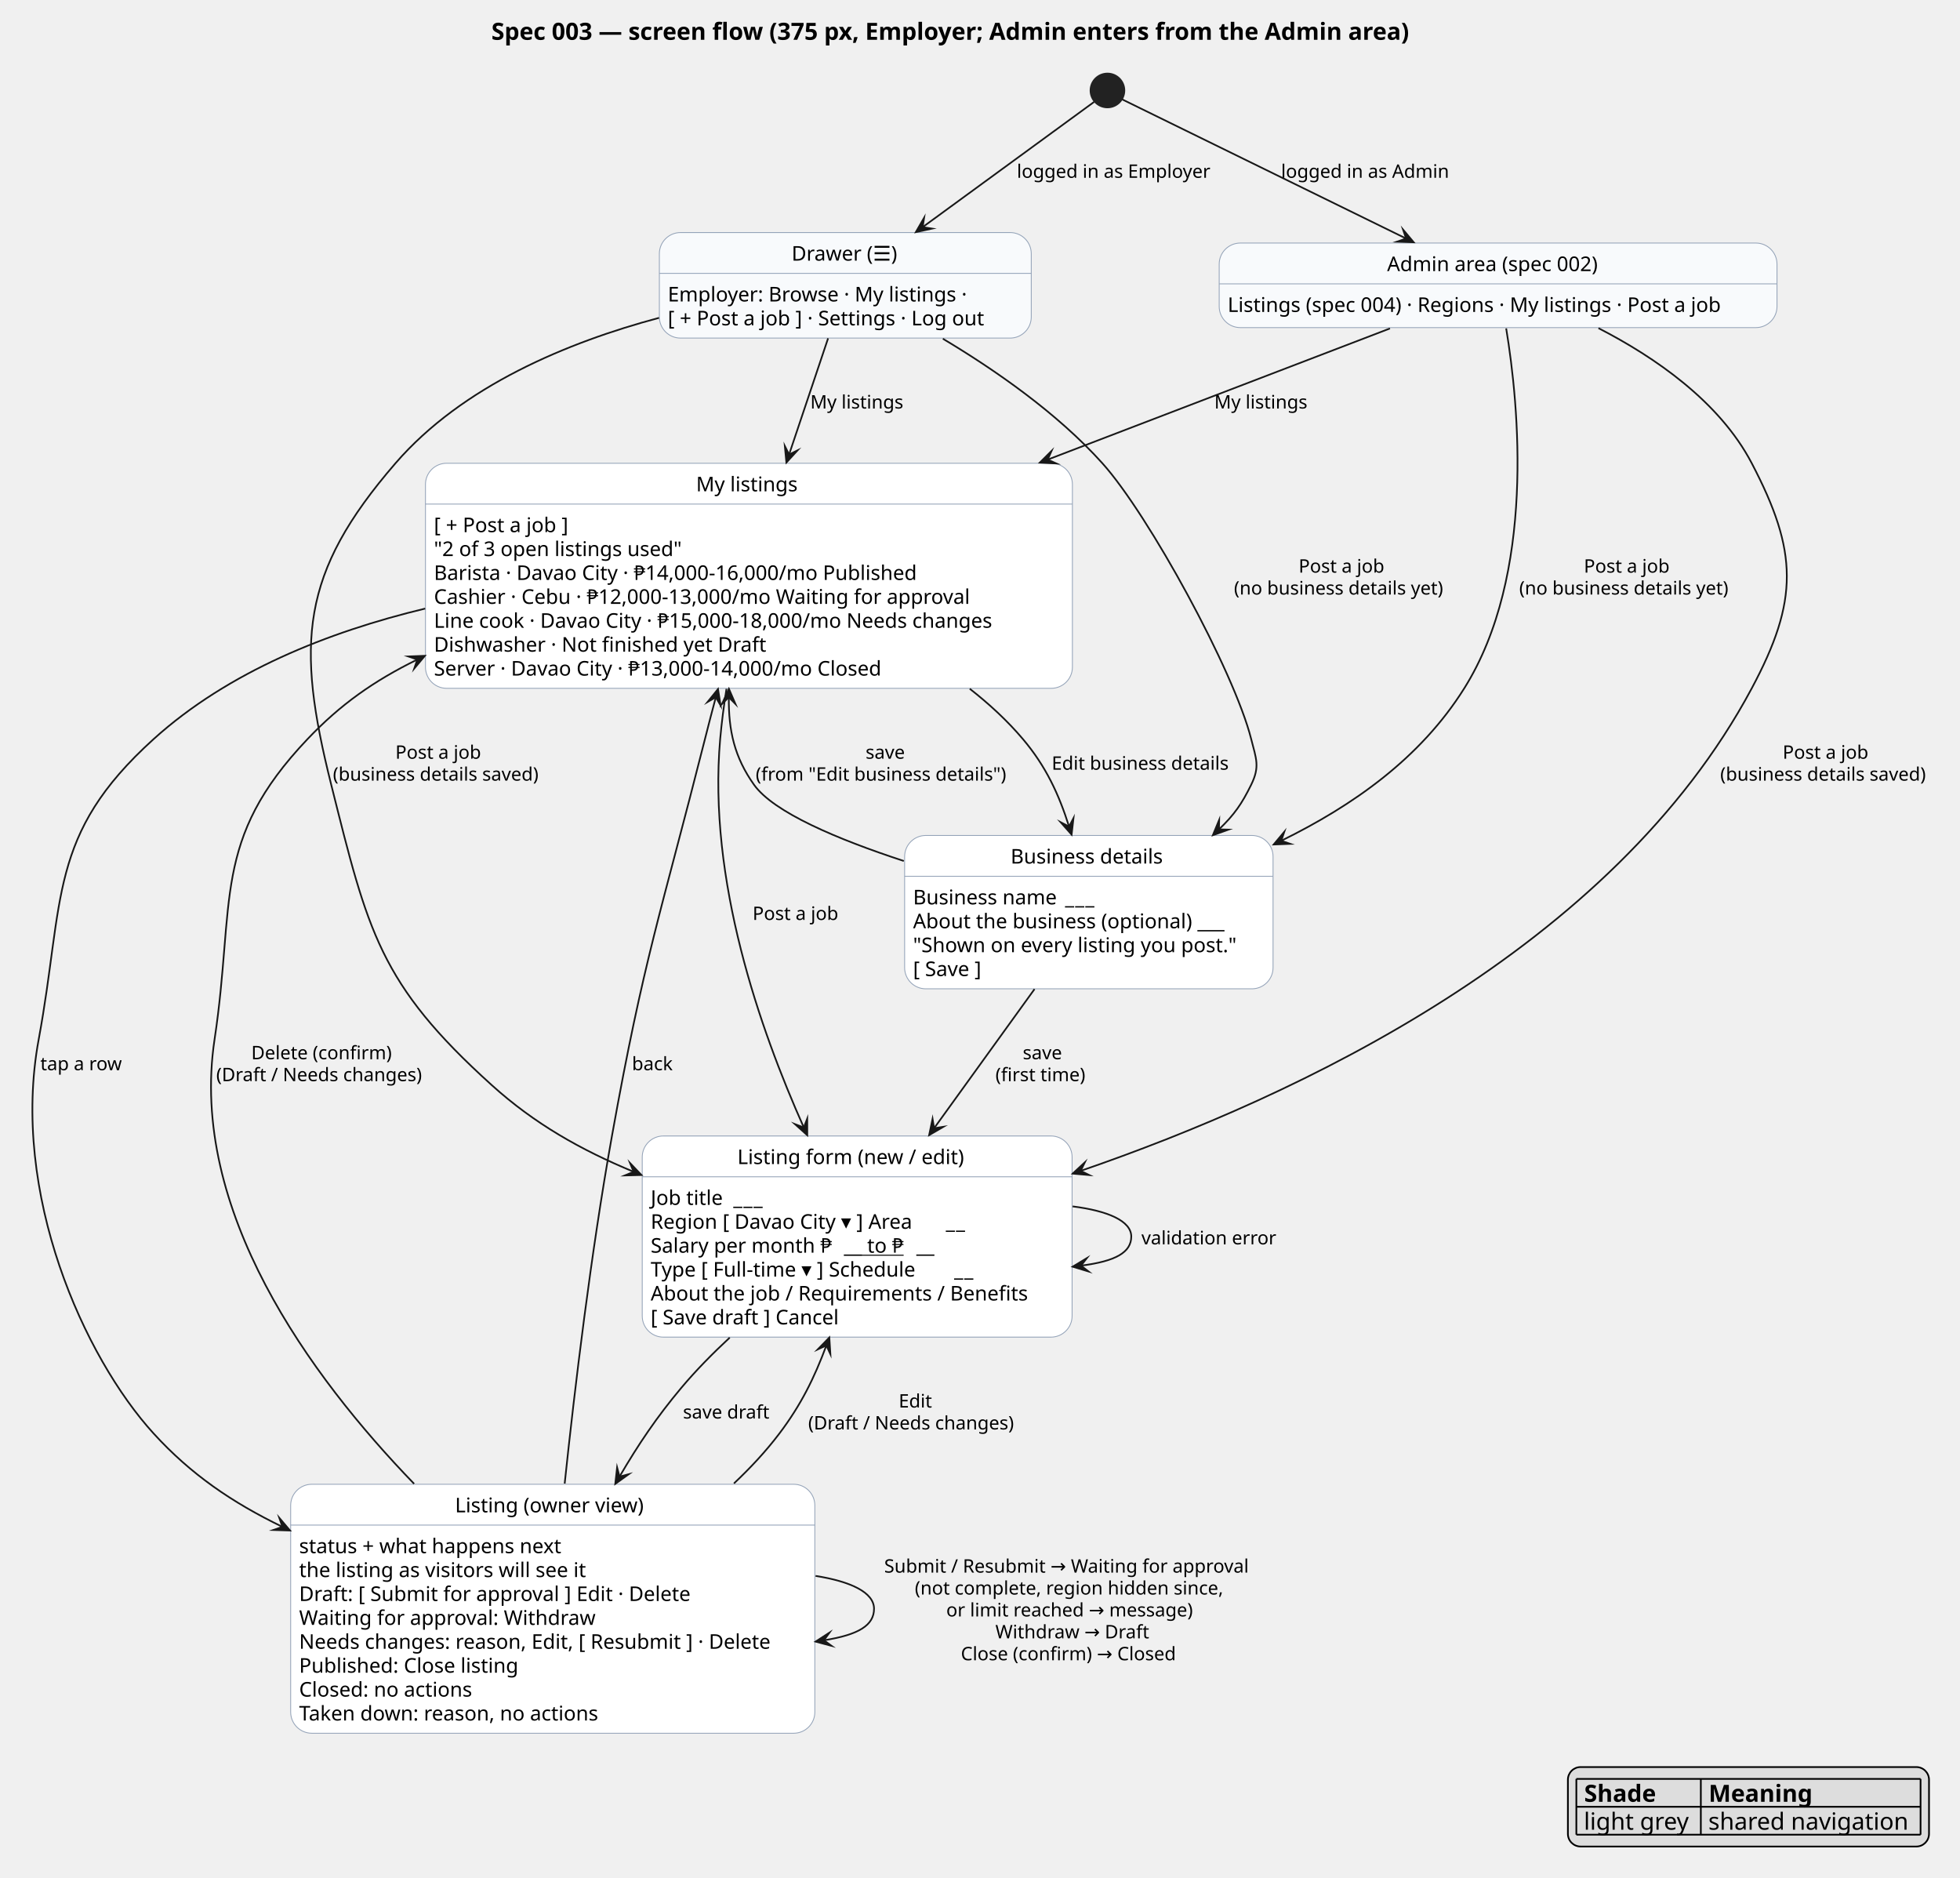
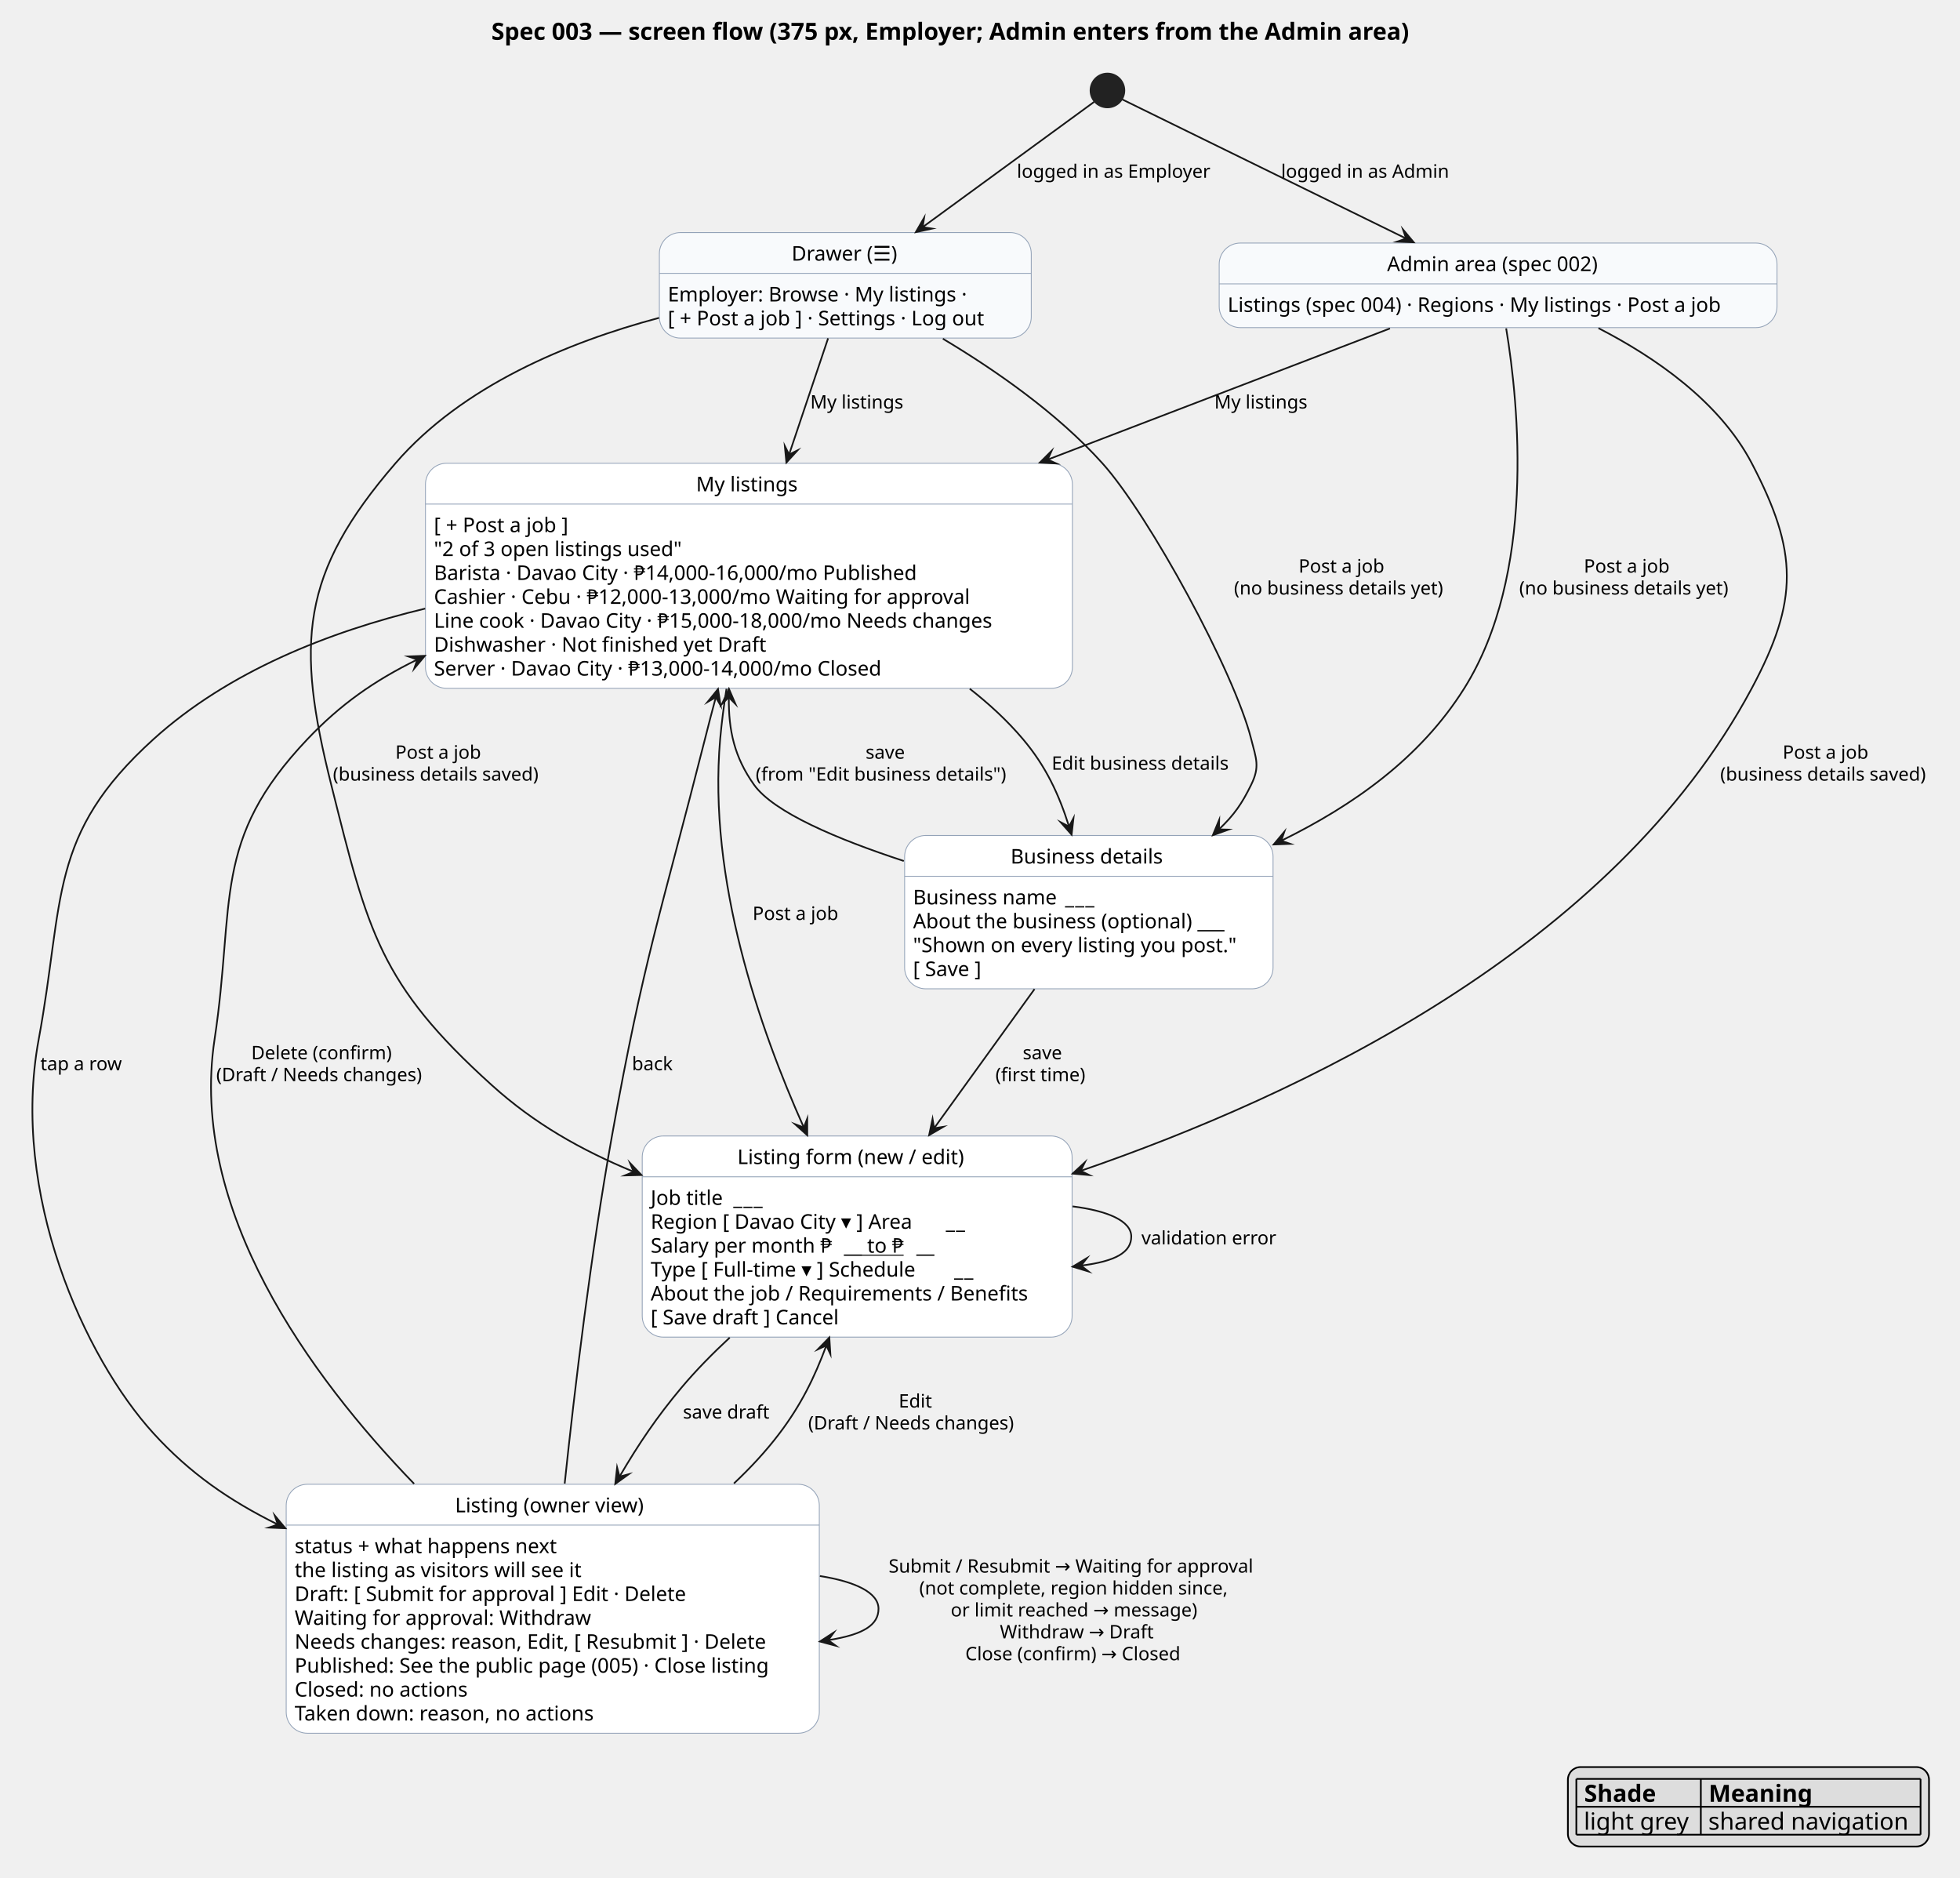
<svg xmlns="http://www.w3.org/2000/svg" version="1.1" data-diagram-type="STATE" style="width:1159px;height:1110px;background:#FFFFFF;" width="1159px" height="1110px" viewBox="0 0 1159 1110" zoomAndPan="magnify" preserveAspectRatio="none" contentStyleType="text/css">
  <defs />
  <g font-family="sans-serif" lengthAdjust="spacing">
    <g class="title" data-source-line="13">
      <text x="290.579" y="23.535" fill="#000" font-size="14" textLength="571.519" font-weight="700">Spec 003 — screen flow (375 px, Employer; Admin enters from the Admin area)</text>
    </g>
    <g class="entity" data-qualified-name="Drawer" id="ent0001" data-source-line="15">
      <rect x="389.9" y="137.488" width="219.916" height="62.398" fill="#F8FAFC" style="stroke:#94A3B8;stroke-width:0.5;" rx="12.5" ry="12.5" />
      <line x1="389.9" y1="161.621" x2="609.816" y2="161.621" style="stroke:#94A3B8;stroke-width:0.5;" />
      <text x="468.097" y="154.09" fill="#000" font-size="12" textLength="63.521">Drawer (☰)</text>
      <text x="394.9" y="178.223" fill="#000" font-size="12" textLength="184.236">Employer: Browse · My listings ·</text>
      <text x="394.9" y="192.355" fill="#000" font-size="12" textLength="199.916">[ + Post a job ] · Settings · Log out</text>
    </g>
    <g class="entity" data-qualified-name="AdminArea" id="ent0002" data-source-line="19">
      <rect x="720.94" y="143.688" width="329.85" height="50" fill="#F8FAFC" style="stroke:#94A3B8;stroke-width:0.5;" rx="12.5" ry="12.5" />
      <line x1="720.94" y1="167.821" x2="1050.79" y2="167.821" style="stroke:#94A3B8;stroke-width:0.5;" />
      <text x="820.234" y="160.29" fill="#000" font-size="12" textLength="131.262">Admin area (spec 002)</text>
      <text x="725.94" y="184.423" fill="#000" font-size="12" textLength="309.85">Listings (spec 004) · Regions · My listings · Post a job</text>
    </g>
    <g class="entity" data-qualified-name="Mine" id="ent0003" data-source-line="22">
      <rect x="251.59" y="273.888" width="382.549" height="133.063" fill="#FFF" style="stroke:#94A3B8;stroke-width:0.5;" rx="12.5" ry="12.5" />
      <line x1="251.59" y1="298.021" x2="634.139" y2="298.021" style="stroke:#94A3B8;stroke-width:0.5;" />
      <text x="411.634" y="290.49" fill="#000" font-size="12" textLength="62.461">My listings</text>
      <text x="256.59" y="314.623" fill="#000" font-size="12" textLength="86.139">[ + Post a job ]</text>
      <text x="256.59" y="328.755" fill="#000" font-size="12" textLength="153.826">"2 of 3 open listings used"</text>
      <text x="256.59" y="342.888" fill="#000" font-size="12" textLength="314.707">Barista · Davao City · ₱14,000-16,000/mo   Published</text>
      <text x="256.59" y="357.021" fill="#000" font-size="12" textLength="348.445">Cashier · Cebu · ₱12,000-13,000/mo   Waiting for approval</text>
      <text x="256.59" y="371.154" fill="#000" font-size="12" textLength="362.549">Line cook · Davao City · ₱15,000-18,000/mo   Needs changes</text>
      <text x="256.59" y="385.287" fill="#000" font-size="12" textLength="211.623">Dishwasher · Not finished yet   Draft</text>
      <text x="256.59" y="399.42" fill="#000" font-size="12" textLength="294.557">Server · Davao City · ₱13,000-14,000/mo   Closed</text>
    </g>
    <g class="entity" data-qualified-name="Business" id="ent0004" data-source-line="31">
      <rect x="534.93" y="493.948" width="217.859" height="90.664" fill="#FFF" style="stroke:#94A3B8;stroke-width:0.5;" rx="12.5" ry="12.5" />
      <line x1="534.93" y1="518.081" x2="752.789" y2="518.081" style="stroke:#94A3B8;stroke-width:0.5;" />
      <text x="597.606" y="510.55" fill="#000" font-size="12" textLength="92.508">Business details</text>
      <text x="539.93" y="534.683" fill="#000" font-size="12" textLength="86.063">Business name</text>
      <text x="629.789" y="534.683" fill="#000" font-size="12" text-decoration="underline">_</text>
      <text x="635.789" y="534.683" fill="#000" font-size="12" text-decoration="underline">_</text>
      <text x="641.789" y="534.683" fill="#000" font-size="12">_</text>
      <text x="539.93" y="548.815" fill="#000" font-size="12" textLength="193.5">About the business (optional) ___</text>
      <text x="539.93" y="562.948" fill="#000" font-size="12" textLength="197.859">"Shown on every listing you post."</text>
      <text x="539.93" y="577.081" fill="#000" font-size="12" textLength="41.385">[ Save ]</text>
    </g>
    <g class="entity" data-qualified-name="Form" id="ent0005" data-source-line="37">
      <rect x="379.77" y="671.618" width="254.188" height="118.93" fill="#FFF" style="stroke:#94A3B8;stroke-width:0.5;" rx="12.5" ry="12.5" />
      <line x1="379.77" y1="695.751" x2="633.958" y2="695.751" style="stroke:#94A3B8;stroke-width:0.5;" />
      <text x="436.05" y="688.22" fill="#000" font-size="12" textLength="141.627">Listing form (new / edit)</text>
      <text x="384.77" y="712.353" fill="#000" font-size="12" textLength="45.053">Job title</text>
      <text x="433.62" y="712.353" fill="#000" font-size="12" text-decoration="underline">_</text>
      <text x="439.62" y="712.353" fill="#000" font-size="12" text-decoration="underline">_</text>
      <text x="445.62" y="712.353" fill="#000" font-size="12">_</text>
      <text x="384.77" y="726.485" fill="#000" font-size="12" textLength="170.742">Region [ Davao City ▾ ]   Area</text>
      <text x="559.309" y="726.485" fill="#000" font-size="12" text-decoration="underline">_</text>
      <text x="565.309" y="726.485" fill="#000" font-size="12">_</text>
      <text x="384.77" y="740.618" fill="#000" font-size="12" textLength="110.449">Salary per month ₱</text>
      <text x="499.016" y="740.618" fill="#000" font-size="12" textLength="39.041" text-decoration="underline">__ to ₱</text>
      <text x="541.854" y="740.618" fill="#000" font-size="12" textLength="12">__</text>
      <text x="384.77" y="754.751" fill="#000" font-size="12" textLength="175.646">Type [ Full-time ▾ ]   Schedule</text>
      <text x="564.213" y="754.751" fill="#000" font-size="12" text-decoration="underline">_</text>
      <text x="570.213" y="754.751" fill="#000" font-size="12">_</text>
      <text x="384.77" y="768.884" fill="#000" font-size="12" textLength="234.188">About the job / Requirements / Benefits</text>
      <text x="384.77" y="783.017" fill="#000" font-size="12" textLength="123.24">[ Save draft ]   Cancel</text>
    </g>
    <g class="entity" data-qualified-name="Listing" id="ent0006" data-source-line="45">
-       <rect x="171.88" y="877.538" width="309.951" height="147.195" fill="#FFF" style="stroke:#94A3B8;stroke-width:0.5;" rx="12.5" ry="12.5" />
-       <line x1="171.88" y1="901.671" x2="481.831" y2="901.671" style="stroke:#94A3B8;stroke-width:0.5;" />
-       <text x="269.085" y="894.14" fill="#000" font-size="12" textLength="115.541">Listing (owner view)</text>
-       <text x="176.88" y="918.273" fill="#000" font-size="12" textLength="163.23">status + what happens next</text>
-       <text x="176.88" y="932.405" fill="#000" font-size="12" textLength="179.338">the listing as visitors will see it</text>
-       <text x="176.88" y="946.538" fill="#000" font-size="12" textLength="241.852">Draft: [ Submit for approval ] Edit · Delete</text>
-       <text x="176.88" y="960.671" fill="#000" font-size="12" textLength="179.455">Waiting for approval: Withdraw</text>
-       <text x="176.88" y="974.804" fill="#000" font-size="12" textLength="289.951">Needs changes: reason, Edit, [ Resubmit ] · Delete</text>
-       <text x="176.88" y="988.937" fill="#000" font-size="12" textLength="135.65">Published: Close listing</text>
-       <text x="176.88" y="1003.07" fill="#000" font-size="12" textLength="107.373">Closed: no actions</text>
-       <text x="176.88" y="1017.202" fill="#000" font-size="12" textLength="185.402">Taken down: reason, no actions</text>
+       <rect x="169.24" y="877.538" width="315.236" height="147.195" fill="#FFF" style="stroke:#94A3B8;stroke-width:0.5;" rx="12.5" ry="12.5" />
+       <line x1="169.24" y1="901.671" x2="484.476" y2="901.671" style="stroke:#94A3B8;stroke-width:0.5;" />
+       <text x="269.088" y="894.14" fill="#000" font-size="12" textLength="115.541">Listing (owner view)</text>
+       <text x="174.24" y="918.273" fill="#000" font-size="12" textLength="163.23">status + what happens next</text>
+       <text x="174.24" y="932.405" fill="#000" font-size="12" textLength="179.338">the listing as visitors will see it</text>
+       <text x="174.24" y="946.538" fill="#000" font-size="12" textLength="241.852">Draft: [ Submit for approval ] Edit · Delete</text>
+       <text x="174.24" y="960.671" fill="#000" font-size="12" textLength="179.455">Waiting for approval: Withdraw</text>
+       <text x="174.24" y="974.804" fill="#000" font-size="12" textLength="289.951">Needs changes: reason, Edit, [ Resubmit ] · Delete</text>
+       <text x="174.24" y="988.937" fill="#000" font-size="12" textLength="295.236">Published: See the public page (005) · Close listing</text>
+       <text x="174.24" y="1003.07" fill="#000" font-size="12" textLength="107.373">Closed: no actions</text>
+       <text x="174.24" y="1017.202" fill="#000" font-size="12" textLength="185.402">Taken down: reason, no actions</text>
    </g>
    <g class="start_entity" data-qualified-name=".start." id="ent0007" data-source-line="55">
      <ellipse cx="654.86" cy="53.488" rx="10" ry="10" fill="#222" style="stroke:#222;stroke-width:1;" />
    </g>
    <g class="link" data-entity-1="ent0007" data-entity-2="ent0001" id="lnk8" data-source-line="55" data-link-type="dependency">
      <path d="M646.96,60.258 C627.84,74.228 581.978,107.709 545.588,134.289" style="stroke:#181818;stroke-width:1;" fill="none" id="*start*-to-Drawer" />
      <polygon points="541.55,137.238,551.177,135.16,545.588,134.289,546.458,128.7,541.55,137.238" fill="#181818" style="stroke:#181818;stroke-width:1;stroke-linejoin:miter;stroke-miterlimit:10;" />
      <text x="601.3" y="105.123" fill="#000" font-size="11" textLength="118.304">logged in as Employer</text>
    </g>
    <g class="link" data-entity-1="ent0007" data-entity-2="ent0002" id="lnk9" data-source-line="56" data-link-type="dependency">
      <path d="M663.63,58.788 C691.49,72.438 774.92,113.328 831.47,141.038" style="stroke:#181818;stroke-width:1;" fill="none" id="*start*-to-AdminArea" />
      <polygon points="835.96,143.238,829.638,135.686,831.47,141.038,826.118,142.87,835.96,143.238" fill="#181818" style="stroke:#181818;stroke-width:1;stroke-linejoin:miter;stroke-miterlimit:10;" />
      <text x="757.53" y="105.123" fill="#000" font-size="11" textLength="103.625">logged in as Admin</text>
    </g>
    <g class="link" data-entity-1="ent0002" data-entity-2="ent0003" id="lnk10" data-source-line="57" data-link-type="dependency">
      <path d="M821.92,194.188 C767.77,214.938 692.229,243.869 619.529,271.729" style="stroke:#181818;stroke-width:1;" fill="none" id="AdminArea-to-Mine" />
      <polygon points="614.86,273.518,624.695,274.033,619.529,271.729,621.833,266.563,614.86,273.518" fill="#181818" style="stroke:#181818;stroke-width:1;stroke-linejoin:miter;stroke-miterlimit:10;" />
      <text x="718.07" y="241.523" fill="#000" font-size="11" textLength="57.256">My listings</text>
    </g>
    <g class="link" data-entity-1="ent0002" data-entity-2="ent0005" id="lnk11" data-source-line="58" data-link-type="dependency">
      <path d="M945.22,194.018 C978.38,211.058 1016.76,237.358 1035.86,273.888 C1063.27,326.288 1063.74,354.798 1035.86,406.948 C953.47,561.048 767.508,648.042 639.038,692.242" style="stroke:#181818;stroke-width:1;" fill="none" id="AdminArea-to-Form" />
      <polygon points="634.31,693.868,644.122,694.723,639.038,692.242,641.519,687.158,634.31,693.868" fill="#181818" style="stroke:#181818;stroke-width:1;stroke-linejoin:miter;stroke-miterlimit:10;" />
      <text x="1054.138" y="448.583" fill="#000" font-size="11" textLength="52.621">Post a job</text>
      <text x="1017.22" y="461.538" fill="#000" font-size="11" textLength="126.457">(business details saved)</text>
    </g>
    <g class="link" data-entity-1="ent0002" data-entity-2="ent0004" id="lnk12" data-source-line="59" data-link-type="dependency">
      <path d="M890.64,194.158 C898.2,239.878 908.04,339.718 865.86,406.948 C839.8,448.488 799.908,476.313 757.638,497.083" style="stroke:#181818;stroke-width:1;" fill="none" id="AdminArea-to-Business" />
      <polygon points="753.15,499.288,762.992,498.909,757.638,497.083,759.464,491.729,753.15,499.288" fill="#181818" style="stroke:#181818;stroke-width:1;stroke-linejoin:miter;stroke-miterlimit:10;" />
      <text x="936.581" y="338.553" fill="#000" font-size="11" textLength="52.621">Post a job</text>
      <text x="898.35" y="351.508" fill="#000" font-size="11" textLength="129.083">(no business details yet)</text>
    </g>
    <g class="link" data-entity-1="ent0001" data-entity-2="ent0003" id="lnk13" data-source-line="60" data-link-type="dependency">
      <path d="M489.67,200.028 C482.82,220.438 475.112,243.399 466.602,268.729" style="stroke:#181818;stroke-width:1;" fill="none" id="Drawer-to-Mine" />
      <polygon points="465.01,273.468,471.668,266.211,466.602,268.729,464.085,263.663,465.01,273.468" fill="#181818" style="stroke:#181818;stroke-width:1;stroke-linejoin:miter;stroke-miterlimit:10;" />
      <text x="479.14" y="241.523" fill="#000" font-size="11" textLength="57.256">My listings</text>
    </g>
    <g class="link" data-entity-1="ent0001" data-entity-2="ent0005" id="lnk14" data-source-line="61" data-link-type="dependency">
      <path d="M389.72,187.918 C335.46,202.418 273.37,228.218 233.86,273.888 C177.5,339.038 174.92,380.388 195.86,463.948 C217.62,550.808 224.39,581.618 290.86,641.618 C316.05,664.348 343.261,679.763 374.691,692.793" style="stroke:#181818;stroke-width:1;" fill="none" id="Drawer-to-Form" />
      <polygon points="379.31,694.708,372.528,687.567,374.691,692.793,369.464,694.957,379.31,694.708" fill="#181818" style="stroke:#181818;stroke-width:1;stroke-linejoin:miter;stroke-miterlimit:10;" />
      <text x="233.778" y="448.583" fill="#000" font-size="11" textLength="52.621">Post a job</text>
      <text x="196.86" y="461.538" fill="#000" font-size="11" textLength="126.457">(business details saved)</text>
    </g>
    <g class="link" data-entity-1="ent0001" data-entity-2="ent0004" id="lnk15" data-source-line="62" data-link-type="dependency">
      <path d="M557.53,200.258 C588.25,218.608 625.12,244.148 651.86,273.888 C679.39,304.508 729.78,397.028 739.86,436.948 C742.8,448.588 745.14,453.178 739.86,463.948 C734.38,475.118 729.948,481.627 720.798,490.357" style="stroke:#181818;stroke-width:1;" fill="none" id="Drawer-to-Business" />
      <polygon points="717.18,493.808,726.453,490.49,720.798,490.357,720.93,484.701,717.18,493.808" fill="#181818" style="stroke:#181818;stroke-width:1;stroke-linejoin:miter;stroke-miterlimit:10;" />
      <text x="767.911" y="338.553" fill="#000" font-size="11" textLength="52.621">Post a job</text>
      <text x="729.68" y="351.508" fill="#000" font-size="11" textLength="129.083">(no business details yet)</text>
    </g>
    <g class="link" data-entity-1="ent0003" data-entity-2="ent0005" id="lnk16" data-source-line="63" data-link-type="dependency">
      <path d="M429.58,407.248 C428.04,417.168 426.71,427.298 425.86,436.948 C418.5,520.308 449.262,608.243 475.322,666.613" style="stroke:#181818;stroke-width:1;" fill="none" id="Mine-to-Form" />
      <polygon points="477.36,671.178,477.343,661.329,475.322,666.613,470.038,664.591,477.36,671.178" fill="#181818" style="stroke:#181818;stroke-width:1;stroke-linejoin:miter;stroke-miterlimit:10;" />
      <text x="445.03" y="543.913" fill="#000" font-size="11" textLength="52.621">Post a job</text>
    </g>
    <g class="link" data-entity-1="ent0004" data-entity-2="ent0005" id="lnk17" data-source-line="64" data-link-type="dependency">
      <path d="M611.74,584.778 C593.15,610.528 572.467,639.194 552.347,667.064" style="stroke:#181818;stroke-width:1;" fill="none" id="Business-to-Form" />
      <polygon points="549.42,671.118,557.931,666.162,552.347,667.064,551.445,661.48,549.42,671.118" fill="#181818" style="stroke:#181818;stroke-width:1;stroke-linejoin:miter;stroke-miterlimit:10;" />
      <text x="604.765" y="626.253" fill="#000" font-size="11" textLength="23.504">save</text>
      <text x="588.63" y="639.208" fill="#000" font-size="11" textLength="55.773">(first time)</text>
    </g>
    <g class="link" data-entity-1="ent0004" data-entity-2="ent0003" id="lnk18" data-source-line="65" data-link-type="dependency">
      <path d="M534.45,509.038 C495.07,496.158 457.46,480.258 445.86,463.948 C434.33,447.738 430.769,432.018 430.969,412.248" style="stroke:#181818;stroke-width:1;" fill="none" id="Business-to-Mine" />
      <polygon points="431.02,407.248,426.929,416.207,430.969,412.248,434.929,416.288,431.02,407.248" fill="#181818" style="stroke:#181818;stroke-width:1;stroke-linejoin:miter;stroke-miterlimit:10;" />
      <text x="511.848" y="448.583" fill="#000" font-size="11" textLength="23.504">save</text>
      <text x="446.86" y="461.538" fill="#000" font-size="11" textLength="153.479">(from "Edit business details")</text>
    </g>
    <g class="link" data-entity-1="ent0003" data-entity-2="ent0004" id="lnk19" data-source-line="66" data-link-type="dependency">
      <path d="M573.44,407.208 C584.94,416.198 595.68,426.108 604.86,436.948 C618.5,453.058 626.176,469.7 632.166,488.69" style="stroke:#181818;stroke-width:1;" fill="none" id="Mine-to-Business" />
      <polygon points="633.67,493.458,634.777,483.672,632.166,488.69,627.148,486.078,633.67,493.458" fill="#181818" style="stroke:#181818;stroke-width:1;stroke-linejoin:miter;stroke-miterlimit:10;" />
      <text x="621.89" y="455.083" fill="#000" font-size="11" textLength="109.055">Edit business details</text>
    </g>
    <g class="link" data-entity-1="ent0005" data-entity-2="ent0006" id="lnk20" data-source-line="67" data-link-type="dependency">
      <path d="M431.51,790.828 C421.34,800.248 411.47,810.288 402.86,820.538 C388.44,837.728 377.654,853.672 366.344,873.012" style="stroke:#181818;stroke-width:1;" fill="none" id="Form-to-Listing" />
      <polygon points="363.82,877.328,371.816,871.578,366.344,873.012,364.91,867.54,363.82,877.328" fill="#181818" style="stroke:#181818;stroke-width:1;stroke-linejoin:miter;stroke-miterlimit:10;" />
      <text x="403.86" y="838.673" fill="#000" font-size="11" textLength="52.642">save draft</text>
    </g>
    <g class="link" data-entity-1="ent0006" data-entity-2="ent0005" id="lnk23" data-source-line="70" data-link-type="dependency">
      <path d="M434,877.048 C443.8,867.818 452.99,857.938 460.86,847.538 C473.56,830.768 481.522,814.716 488.662,795.456" style="stroke:#181818;stroke-width:1;" fill="none" id="Listing-to-Form" />
      <polygon points="490.4,790.768,483.521,797.817,488.662,795.456,491.022,800.597,490.4,790.768" fill="#181818" style="stroke:#181818;stroke-width:1;stroke-linejoin:miter;stroke-miterlimit:10;" />
      <text x="531.425" y="832.173" fill="#000" font-size="11" textLength="20.179">Edit</text>
      <text x="477.91" y="845.128" fill="#000" font-size="11" textLength="127.209">(Draft / Needs changes)</text>
    </g>
    <g class="link" data-entity-1="ent0005" data-entity-2="ent0005" id="lnk21" data-source-line="68" data-link-type="dependency">
      <path d="M634.28,713.258 C654.85,715.838 668.95,721.778 668.95,731.078 C668.95,740.378 659.811,745.696 639.241,748.276" style="stroke:#181818;stroke-width:1;" fill="none" id="Form-to-Form" />
      <polygon points="634.28,748.898,643.708,751.747,639.241,748.276,642.712,743.809,634.28,748.898" fill="#181818" style="stroke:#181818;stroke-width:1;stroke-linejoin:miter;stroke-miterlimit:10;" />
      <text x="674.95" y="735.713" fill="#000" font-size="11" textLength="81.872">validation error</text>
    </g>
    <g class="link" data-entity-1="ent0003" data-entity-2="ent0006" id="lnk22" data-source-line="69" data-link-type="dependency">
-       <path d="M251.42,359.808 C194.2,373.548 135.01,397.028 90.86,436.948 C28.15,493.658 38.23,531.478 22.86,614.618 C6,705.808 49.9,802.668 90.86,847.538 C112.92,871.718 137.18,888.269 167,902.709" style="stroke:#181818;stroke-width:1;" fill="none" id="Mine-to-Listing" />
-       <polygon points="171.5,904.888,165.143,897.366,167,902.709,161.656,904.566,171.5,904.888" fill="#181818" style="stroke:#181818;stroke-width:1;stroke-linejoin:miter;stroke-miterlimit:10;" />
+       <path d="M251.42,359.808 C194.2,373.548 135.01,397.028 90.86,436.948 C28.15,493.658 38.23,531.478 22.86,614.618 C6,705.808 49.9,802.668 90.86,847.538 C112.24,870.968 135.438,887.083 164.268,901.333" style="stroke:#181818;stroke-width:1;" fill="none" id="Mine-to-Listing" />
+       <polygon points="168.75,903.548,162.454,895.974,164.268,901.333,158.909,903.146,168.75,903.548" fill="#181818" style="stroke:#181818;stroke-width:1;stroke-linejoin:miter;stroke-miterlimit:10;" />
      <text x="23.86" y="632.753" fill="#000" font-size="11" textLength="49.881">tap a row</text>
    </g>
    <g class="link" data-entity-1="ent0006" data-entity-2="ent0003" id="lnk25" data-source-line="72" data-link-type="dependency">
      <path d="M244.87,877.258 C183.17,813.428 111.62,715.358 126.86,614.618 C139.22,532.888 124.91,496.858 181.86,436.948 C201.31,416.488 221.013,402.594 246.763,389.934" style="stroke:#181818;stroke-width:1;" fill="none" id="Listing-to-Mine" />
      <polygon points="251.25,387.728,241.409,388.11,246.763,389.934,244.938,395.289,251.25,387.728" fill="#181818" style="stroke:#181818;stroke-width:1;stroke-linejoin:miter;stroke-miterlimit:10;" />
      <text x="148.582" y="626.253" fill="#000" font-size="11" textLength="85.766">Delete (confirm)</text>
      <text x="127.86" y="639.208" fill="#000" font-size="11" textLength="127.209">(Draft / Needs changes)</text>
    </g>
    <g class="link" data-entity-1="ent0006" data-entity-2="ent0003" id="lnk26" data-source-line="73" data-link-type="dependency">
      <path d="M333.91,877.108 C339.87,820.738 349.42,740.928 361.86,671.618 C380.79,566.178 390.57,540.798 416.86,436.948 C419.29,427.368 420.636,422.098 423.286,412.208" style="stroke:#181818;stroke-width:1;" fill="none" id="Listing-to-Mine-1" />
      <polygon points="424.58,407.378,418.387,415.036,423.286,412.208,426.114,417.107,424.58,407.378" fill="#181818" style="stroke:#181818;stroke-width:1;stroke-linejoin:miter;stroke-miterlimit:10;" />
      <text x="373.7" y="632.753" fill="#000" font-size="11" textLength="25.062">back</text>
    </g>
    <g class="link" data-entity-1="ent0006" data-entity-2="ent0006" id="lnk24" data-source-line="71" data-link-type="dependency">
-       <path d="M482.27,931.718 C503.04,935.008 516.84,941.478 516.84,951.138 C516.84,960.808 507.979,966.498 487.209,969.778" style="stroke:#181818;stroke-width:1;" fill="none" id="Listing-to-Listing" />
-       <polygon points="482.27,970.558,491.784,973.105,487.209,969.778,490.536,965.203,482.27,970.558" fill="#181818" style="stroke:#181818;stroke-width:1;stroke-linejoin:miter;stroke-miterlimit:10;" />
-       <text x="522.84" y="929.773" fill="#000" font-size="11" textLength="225.967">Submit / Resubmit → Waiting for approval</text>
-       <text x="540.959" y="942.728" fill="#000" font-size="11" textLength="189.729">(not complete, region hidden since,</text>
-       <text x="559.538" y="955.683" fill="#000" font-size="11" textLength="152.571">or limit reached → message)</text>
-       <text x="588.604" y="968.638" fill="#000" font-size="11" textLength="94.44">Withdraw → Draft</text>
-       <text x="568.175" y="981.593" fill="#000" font-size="11" textLength="135.298">Close (confirm) → Closed</text>
+       <path d="M484.81,931.778 C505.65,935.078 519.48,941.538 519.48,951.138 C519.48,960.748 510.588,966.416 489.748,969.716" style="stroke:#181818;stroke-width:1;" fill="none" id="Listing-to-Listing" />
+       <polygon points="484.81,970.498,494.325,973.041,489.748,969.716,493.074,965.14,484.81,970.498" fill="#181818" style="stroke:#181818;stroke-width:1;stroke-linejoin:miter;stroke-miterlimit:10;" />
+       <text x="525.48" y="929.773" fill="#000" font-size="11" textLength="225.967">Submit / Resubmit → Waiting for approval</text>
+       <text x="543.599" y="942.728" fill="#000" font-size="11" textLength="189.729">(not complete, region hidden since,</text>
+       <text x="562.178" y="955.683" fill="#000" font-size="11" textLength="152.571">or limit reached → message)</text>
+       <text x="591.244" y="968.638" fill="#000" font-size="11" textLength="94.44">Withdraw → Draft</text>
+       <text x="570.815" y="981.593" fill="#000" font-size="11" textLength="135.298">Close (confirm) → Closed</text>
    </g>
    <g class="legend" data-source-line="75">
      <rect x="927.137" y="1044.734" width="213.54" height="46.977" fill="#DDD" style="stroke:#000;stroke-width:1;" rx="7.5" ry="7.5" />
      <text x="936.751" y="1065.269" fill="#000" font-size="14" textLength="42.902" font-weight="700">Shade</text>
      <text x="1010.361" y="1065.269" fill="#000" font-size="14" textLength="61.318" font-weight="700">Meaning</text>
      <text x="936.567" y="1081.757" fill="#000" font-size="14" textLength="64.75">light grey</text>
      <text x="1010.176" y="1081.757" fill="#000" font-size="14" textLength="121.071">shared navigation</text>
      <line x1="932.137" y1="1051.734" x2="1135.677" y2="1051.734" style="stroke:#000;stroke-width:1;" />
      <line x1="932.137" y1="1068.222" x2="1135.677" y2="1068.222" style="stroke:#000;stroke-width:1;" />
      <line x1="932.137" y1="1084.71" x2="1135.677" y2="1084.71" style="stroke:#000;stroke-width:1;" />
      <line x1="932.137" y1="1051.734" x2="932.137" y2="1084.71" style="stroke:#000;stroke-width:1;" />
      <line x1="1005.746" y1="1051.734" x2="1005.746" y2="1084.71" style="stroke:#000;stroke-width:1;" />
      <line x1="1135.677" y1="1051.734" x2="1135.677" y2="1084.71" style="stroke:#000;stroke-width:1;" />
    </g>
  </g>
</svg>
